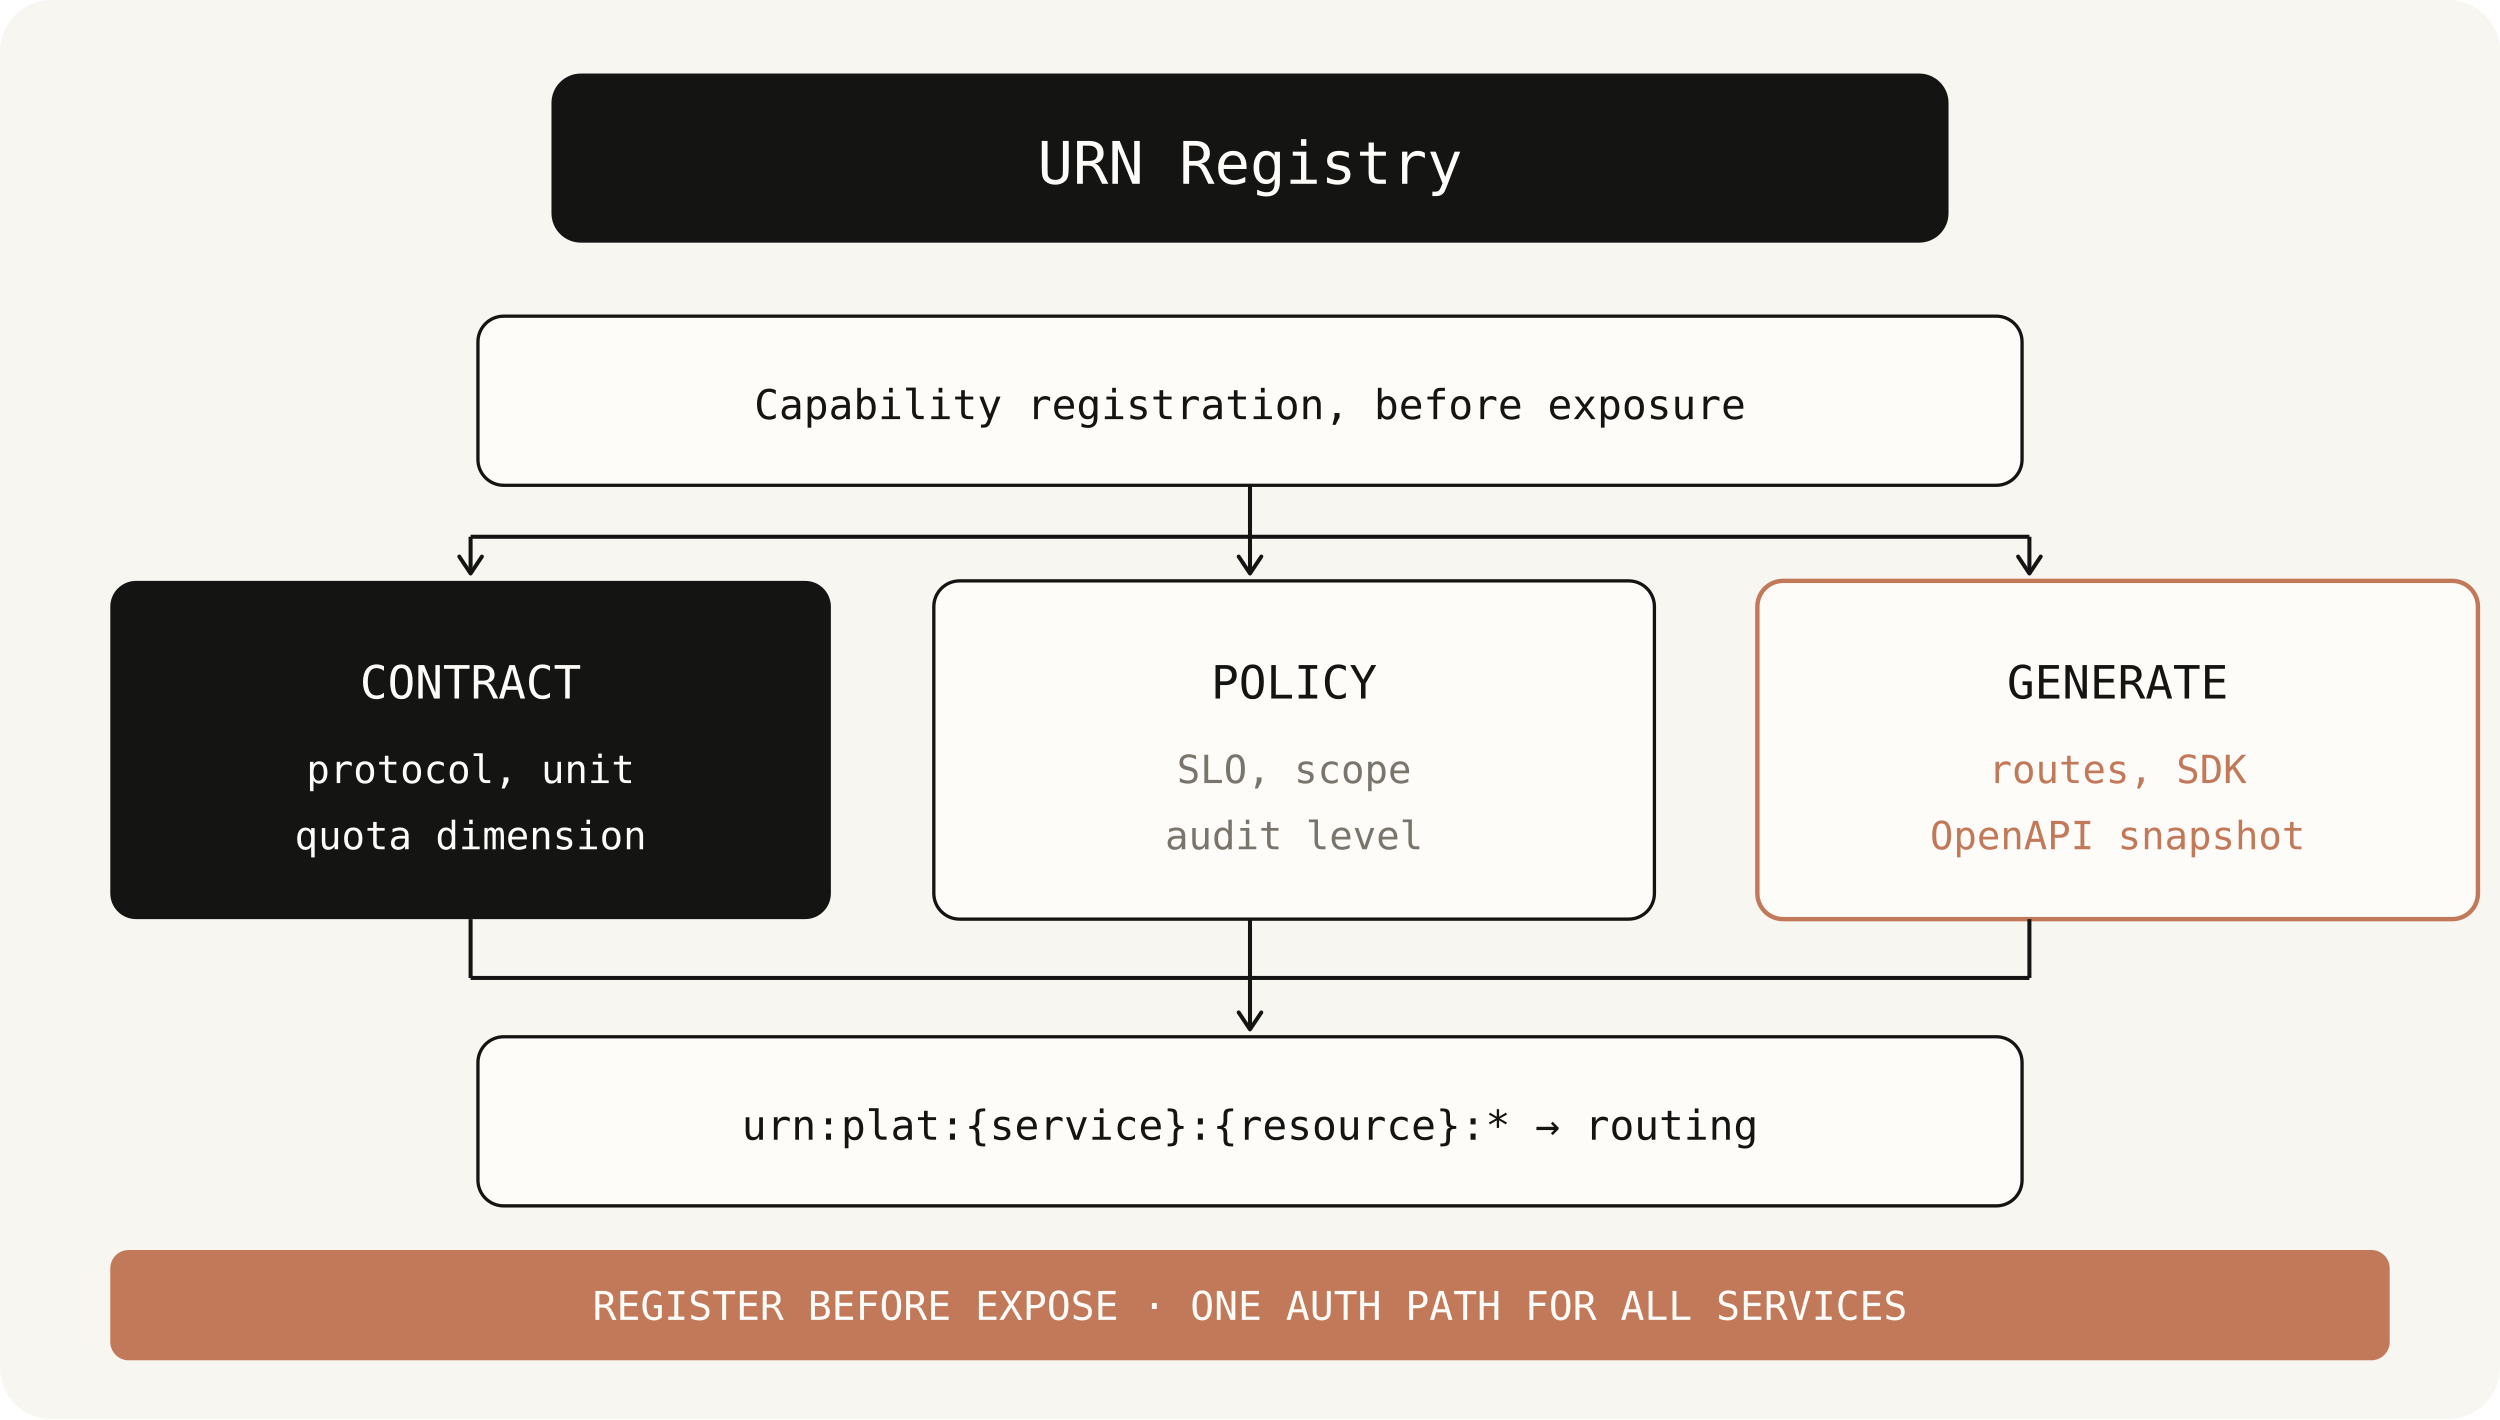
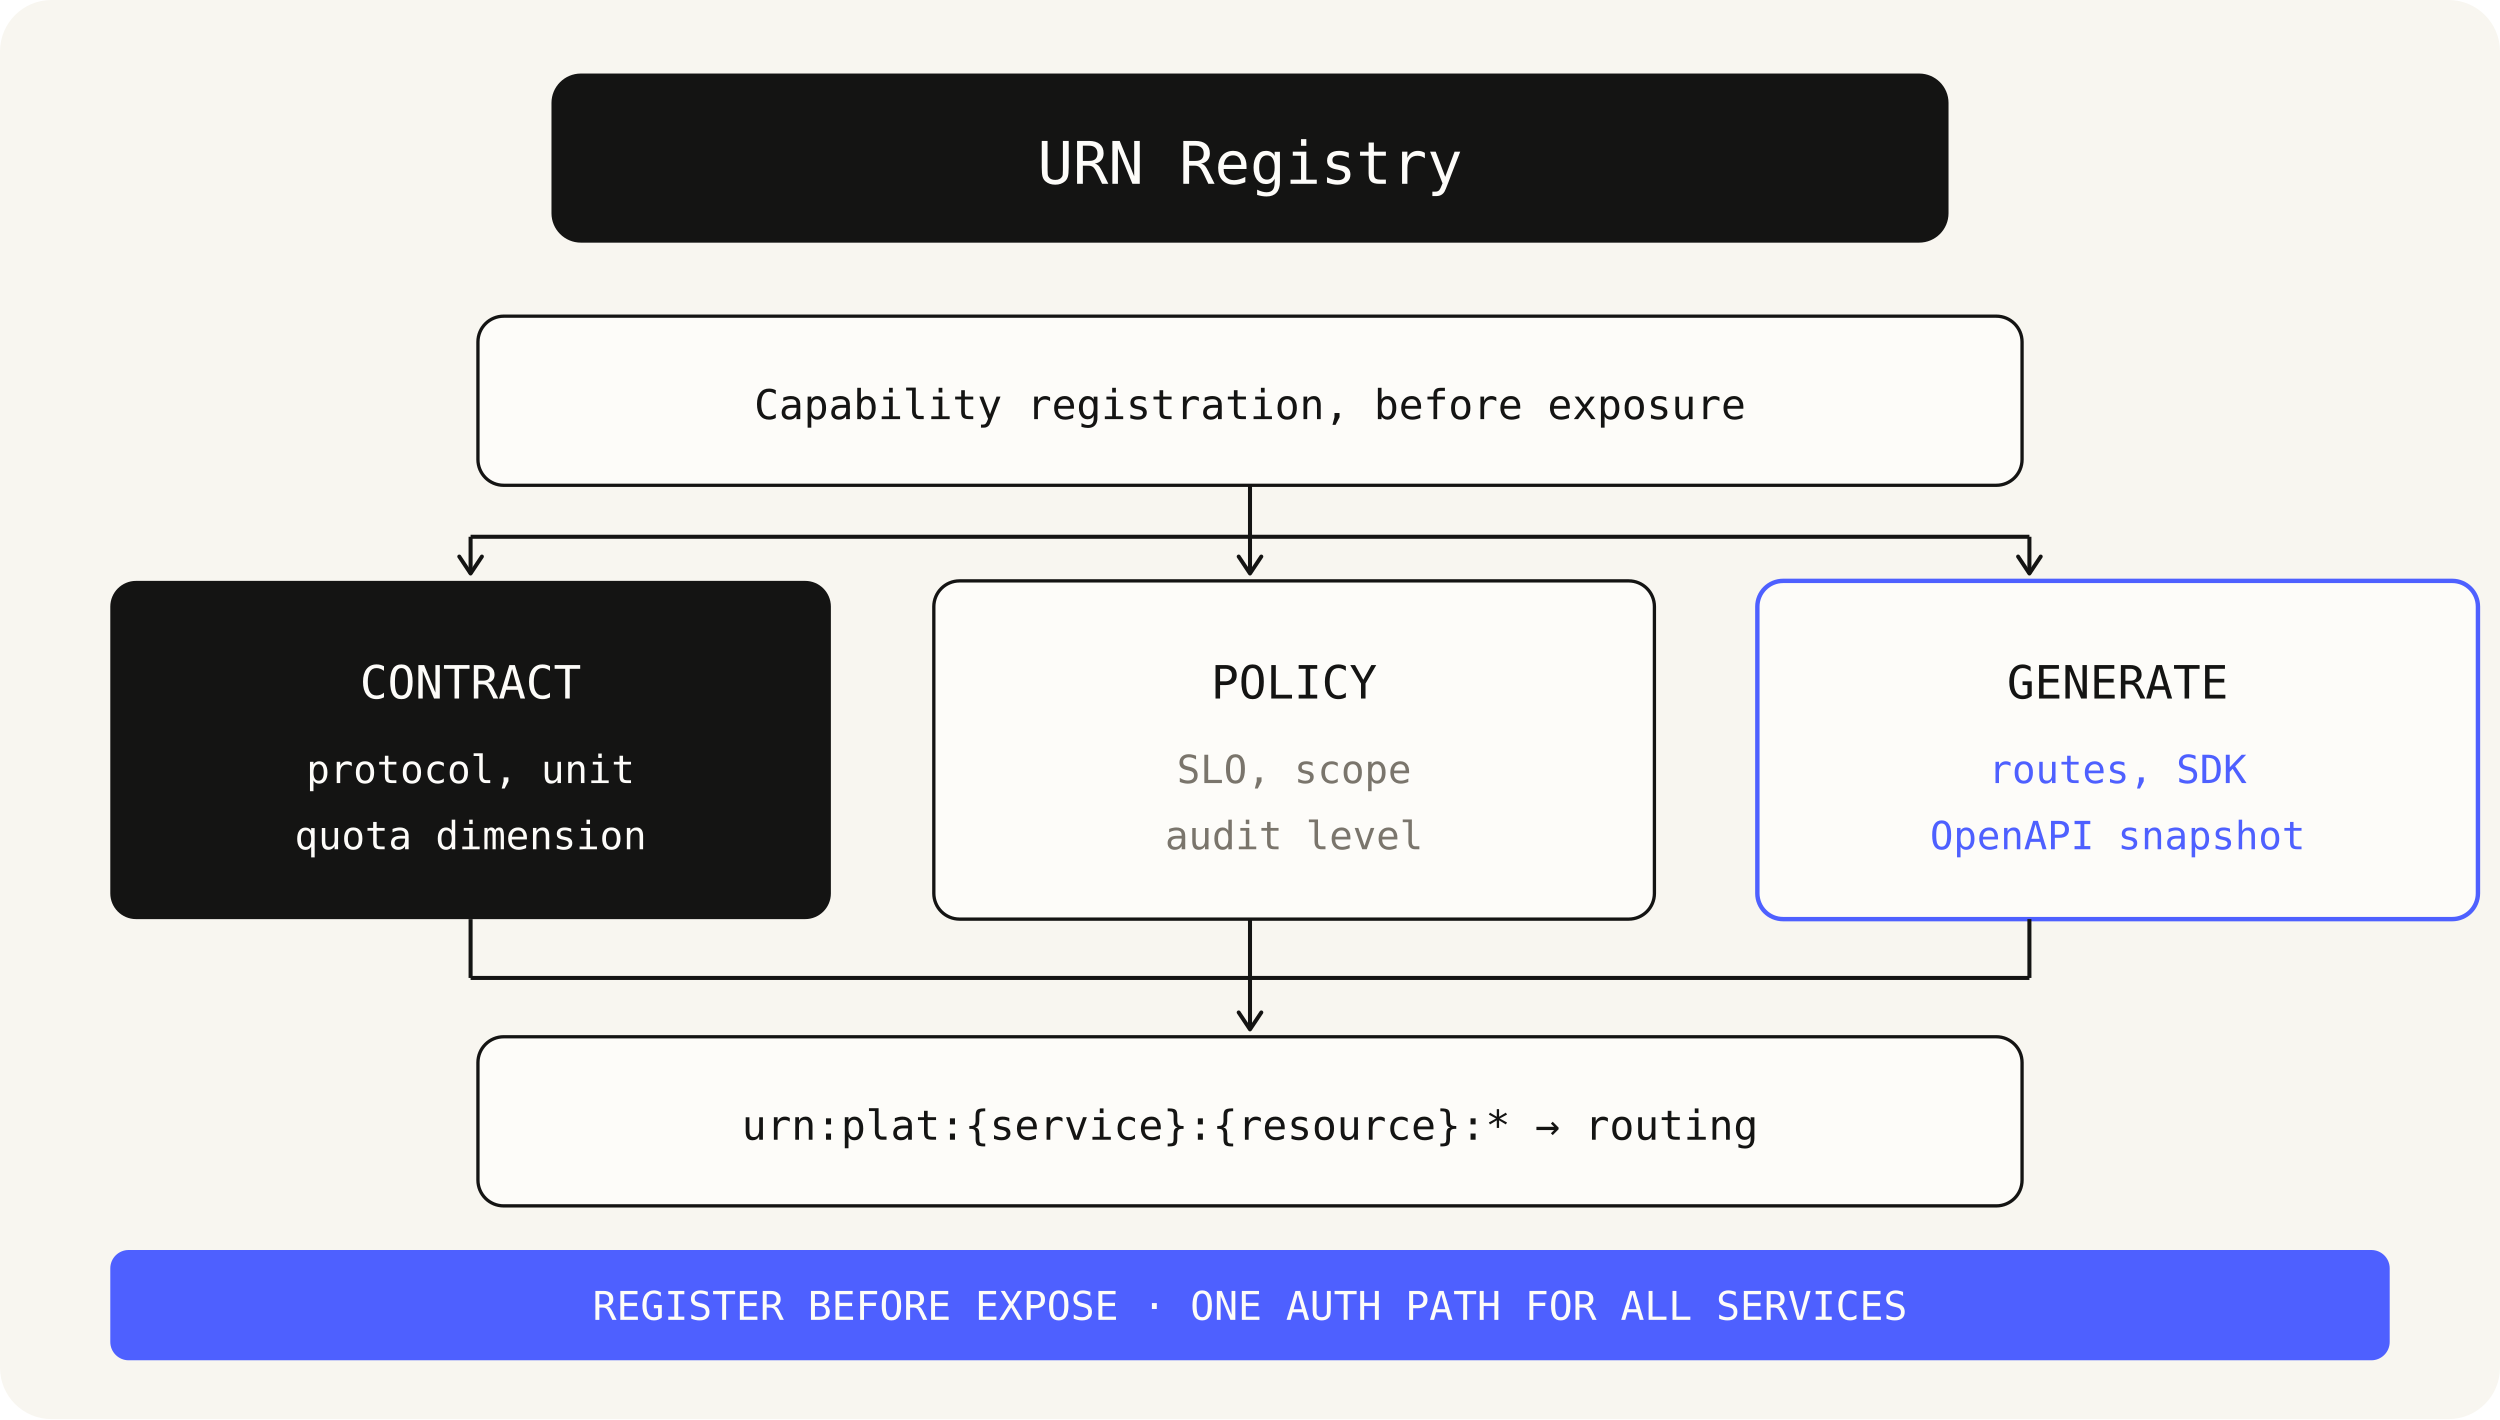
<svg xmlns="http://www.w3.org/2000/svg" viewBox="0 0 680 386" width="680" height="386" role="img">
  <defs>
    <marker id="arw" viewBox="0 0 10 10" refX="8" refY="5" markerWidth="7" markerHeight="7" orient="auto-start-reverse">
      <path d="M2 1L8 5L2 9" fill="none" stroke="#141413" stroke-width="1.4" stroke-linecap="round" stroke-linejoin="round" />
    </marker>
  </defs>
  <rect x="0" y="0" width="680" height="386" rx="14" fill="#F8F6F0" />
  <g font-family="Menlo, SFMono-Regular, Consolas, monospace">
    <rect x="150" y="20" width="380" height="46" rx="8" fill="#141413" />
    <text x="340" y="50" font-size="16" fill="#FDFCF9" text-anchor="middle">URN Registry</text>
    <rect x="130" y="86" width="420" height="46" rx="7" fill="#FDFCF9" stroke="#141413" stroke-width="0.9" />
    <text x="340" y="114" font-size="11.2" fill="#141413" text-anchor="middle">Capability registration, before exposure</text>
    <path d="M340 132 L340 146 M128 146 L552 146" fill="none" stroke="#141413" stroke-width="1.1" />
    <path d="M128 146 L128 156" fill="none" stroke="#141413" stroke-width="1.1" marker-end="url(#arw)" />
    <path d="M340 146 L340 156" fill="none" stroke="#141413" stroke-width="1.1" marker-end="url(#arw)" />
    <path d="M552 146 L552 156" fill="none" stroke="#141413" stroke-width="1.1" marker-end="url(#arw)" />
    <rect x="30" y="158" width="196" height="92" rx="7" fill="#141413" />
    <text x="128" y="190" font-size="12.5" fill="#FDFCF9" text-anchor="middle">CONTRACT</text>
    <text x="128" y="213" font-size="10.6" fill="#FDFCF9" text-anchor="middle">protocol, unit</text>
    <text x="128" y="231" font-size="10.6" fill="#FDFCF9" text-anchor="middle">quota dimension</text>
    <rect x="254" y="158" width="196" height="92" rx="7" fill="#FDFCF9" stroke="#141413" stroke-width="0.9" />
    <text x="352" y="190" font-size="12.5" fill="#141413" text-anchor="middle">POLICY</text>
    <text x="352" y="213" font-size="10.6" fill="#7A756C" text-anchor="middle">SLO, scope</text>
    <text x="352" y="231" font-size="10.6" fill="#7A756C" text-anchor="middle">audit level</text>
-     <rect x="478" y="158" width="196" height="92" rx="7" fill="#FDFCF9" stroke="#C2795A" stroke-width="1.2" />
+     <rect x="478" y="158" width="196" height="92" rx="7" fill="#FDFCF9" stroke="#4E60FF" stroke-width="1.2" />
    <text x="576" y="190" font-size="12.5" fill="#141413" text-anchor="middle">GENERATE</text>
-     <text x="576" y="213" font-size="10.6" fill="#C2795A" text-anchor="middle">routes, SDK</text>
-     <text x="576" y="231" font-size="10.6" fill="#C2795A" text-anchor="middle">OpenAPI snapshot</text>
+     <text x="576" y="213" font-size="10.6" fill="#4E60FF" text-anchor="middle">routes, SDK</text>
+     <text x="576" y="231" font-size="10.6" fill="#4E60FF" text-anchor="middle">OpenAPI snapshot</text>
    <path d="M128 250 L128 266 M340 250 L340 266 M552 250 L552 266 M128 266 L552 266" fill="none" stroke="#141413" stroke-width="1.1" />
    <path d="M340 266 L340 280" fill="none" stroke="#141413" stroke-width="1.1" marker-end="url(#arw)" />
    <rect x="130" y="282" width="420" height="46" rx="7" fill="#FDFCF9" stroke="#141413" stroke-width="0.9" />
    <text x="340" y="310" font-size="11.2" fill="#141413" text-anchor="middle">urn:plat:{service}:{resource}:* → routing</text>
-     <rect x="30" y="340" width="620" height="30" rx="5" fill="#C2795A" />
+     <rect x="30" y="340" width="620" height="30" rx="5" fill="#4E60FF" />
    <text x="340" y="359" font-size="10.8" fill="#FDFCF9" text-anchor="middle">REGISTER BEFORE EXPOSE · ONE AUTH PATH FOR ALL SERVICES</text>
  </g>
</svg>
